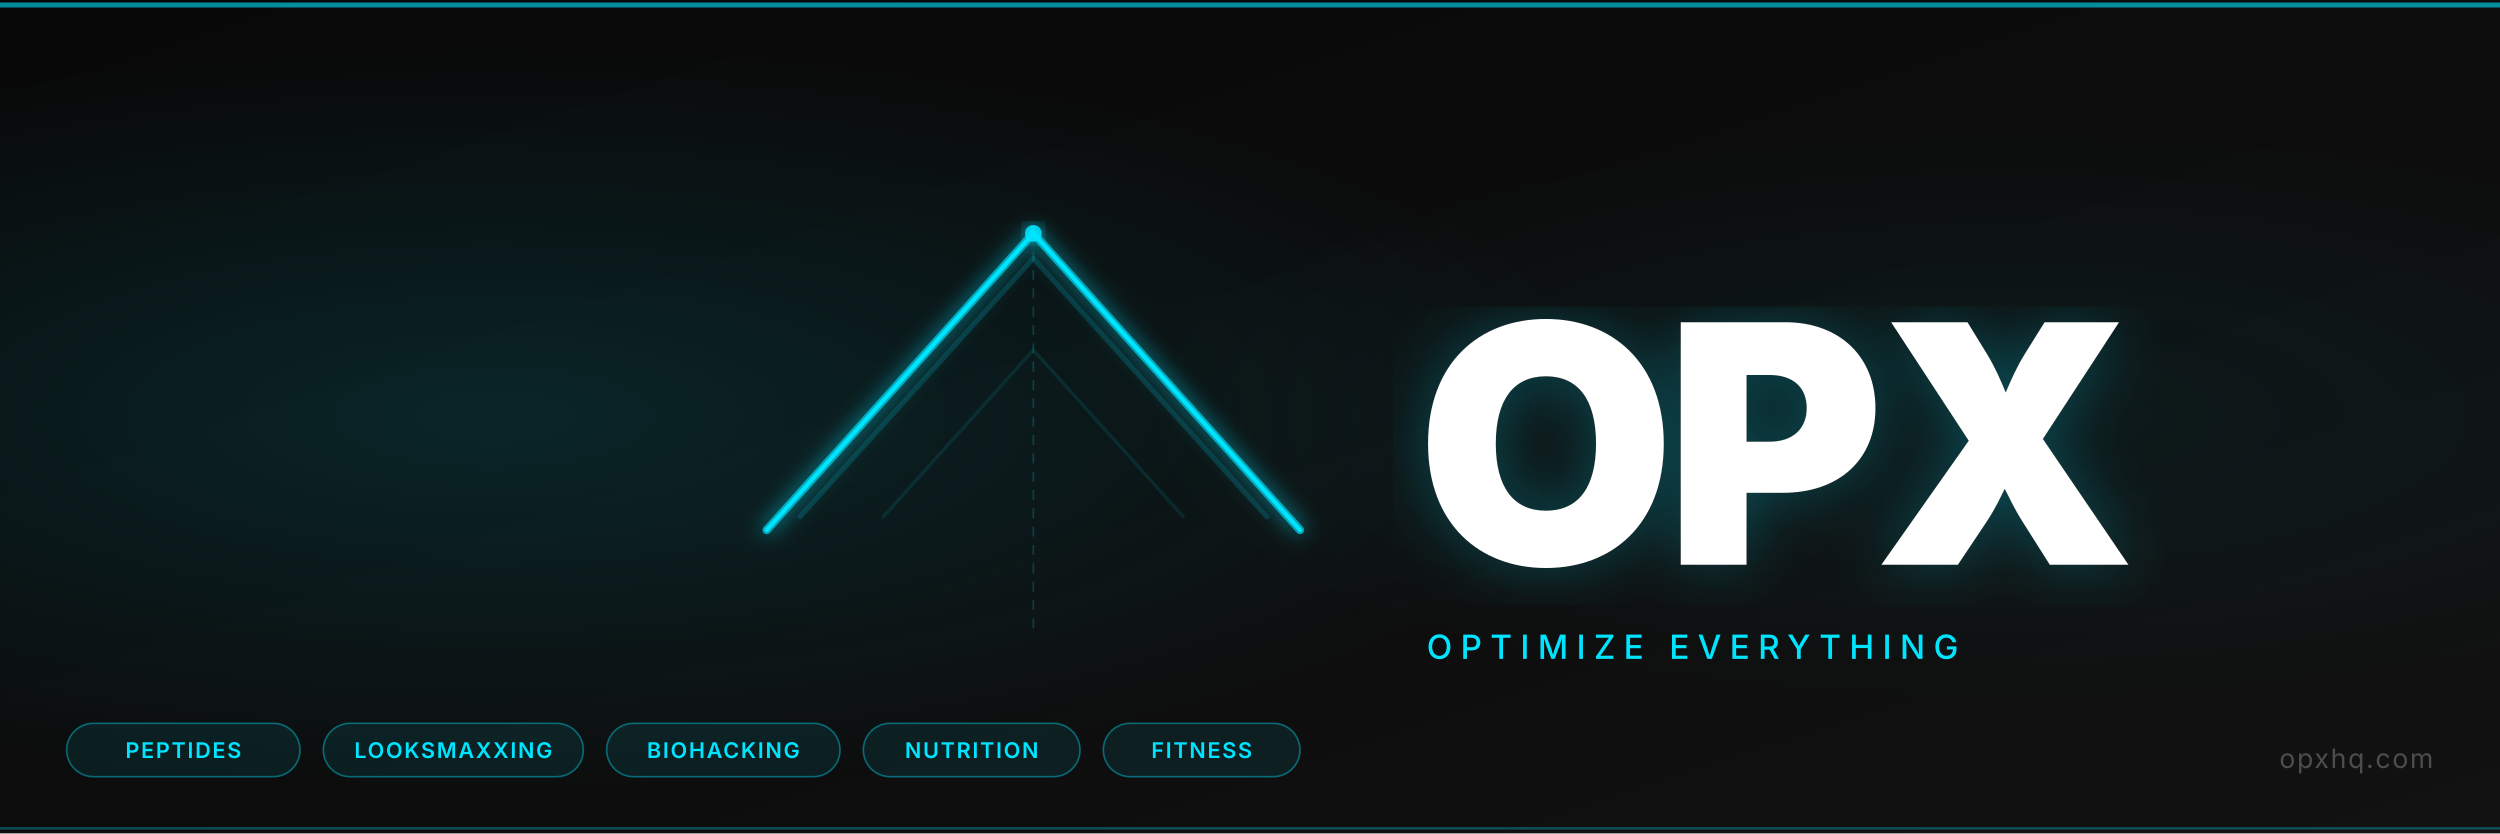
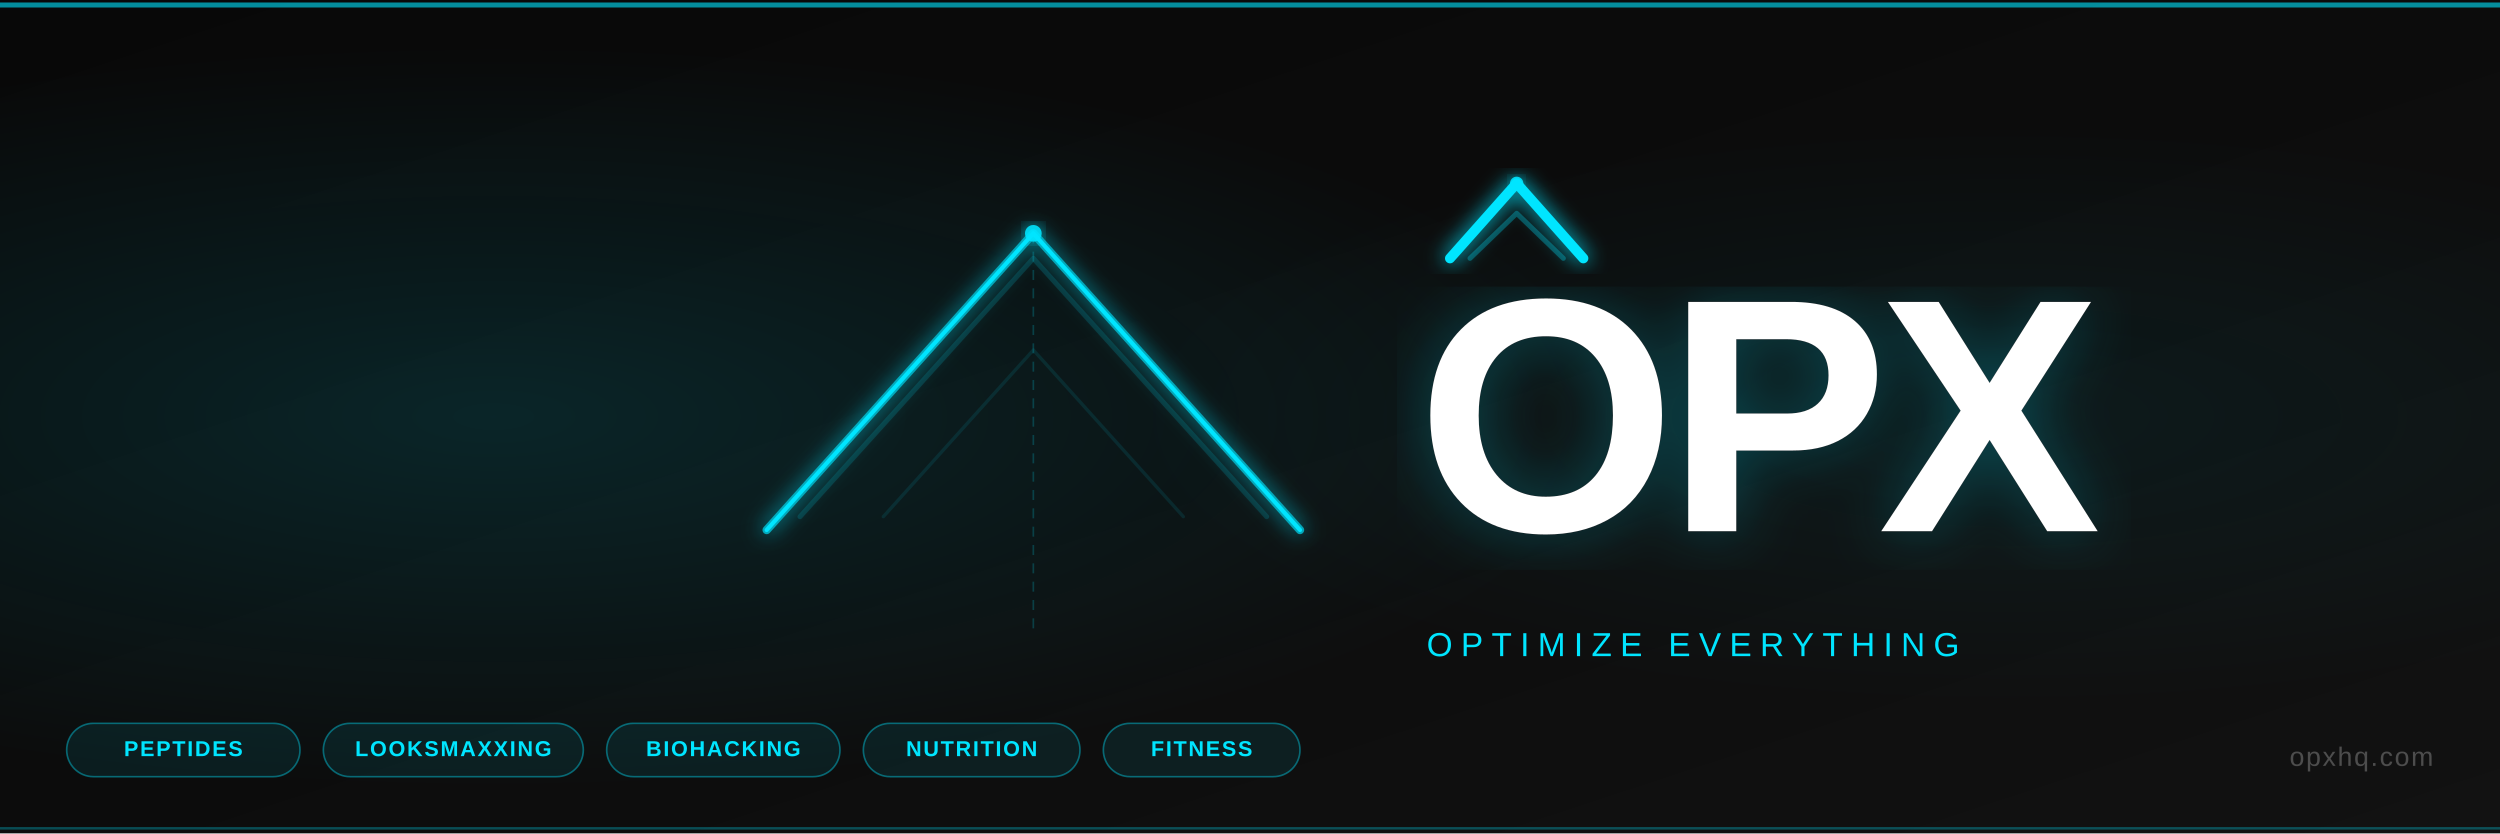
<svg xmlns="http://www.w3.org/2000/svg" viewBox="0 0 1500 500" width="1500" height="500">
  <defs>
    <linearGradient id="bgGrad" x1="0%" y1="0%" x2="100%" y2="100%">
      <stop offset="0%" style="stop-color:#080808" />
      <stop offset="60%" style="stop-color:#0d0d0d" />
      <stop offset="100%" style="stop-color:#121212" />
    </linearGradient>
    <radialGradient id="glowLeft" cx="20%" cy="50%" r="45%">
      <stop offset="0%" style="stop-color:#00e5ff;stop-opacity:0.12" />
      <stop offset="100%" style="stop-color:#00e5ff;stop-opacity:0" />
    </radialGradient>
    <radialGradient id="glowRight" cx="80%" cy="50%" r="35%">
      <stop offset="0%" style="stop-color:#00e5ff;stop-opacity:0.06" />
      <stop offset="100%" style="stop-color:#00e5ff;stop-opacity:0" />
    </radialGradient>
    <linearGradient id="gridFade" x1="0%" y1="0%" x2="100%" y2="0%">
      <stop offset="0%" style="stop-color:#000;stop-opacity:1" />
      <stop offset="25%" style="stop-color:#000;stop-opacity:0" />
      <stop offset="75%" style="stop-color:#000;stop-opacity:0" />
      <stop offset="100%" style="stop-color:#000;stop-opacity:1" />
    </linearGradient>
    <mask id="gridMask">
      <rect width="1500" height="500" fill="url(#gridFade)" />
    </mask>
    <filter id="cyanGlow" x="-20%" y="-20%" width="140%" height="140%">
      <feGaussianBlur stdDeviation="6" result="blur" />
      <feMerge>
        <feMergeNode in="blur" />
        <feMergeNode in="SourceGraphic" />
      </feMerge>
    </filter>
    <filter id="textShadow" x="-5%" y="-5%" width="110%" height="120%">
      <feDropShadow dx="0" dy="0" stdDeviation="18" flood-color="#00e5ff" flood-opacity="0.25" />
    </filter>
  </defs>
  <rect width="1500" height="500" fill="url(#bgGrad)" />
  <rect width="1500" height="500" fill="url(#glowLeft)" />
  <rect width="1500" height="500" fill="url(#glowRight)" />
  <g mask="url(#gridMask)" opacity="0.18">
    <line x1="150" y1="0" x2="150" y2="500" stroke="#00e5ff" stroke-width="0.5" />
    <line x1="300" y1="0" x2="300" y2="500" stroke="#00e5ff" stroke-width="0.5" />
    <line x1="450" y1="0" x2="450" y2="500" stroke="#00e5ff" stroke-width="0.5" />
    <line x1="600" y1="0" x2="600" y2="500" stroke="#00e5ff" stroke-width="0.5" />
    <line x1="750" y1="0" x2="750" y2="500" stroke="#00e5ff" stroke-width="0.5" />
    <line x1="900" y1="0" x2="900" y2="500" stroke="#00e5ff" stroke-width="0.5" />
    <line x1="1050" y1="0" x2="1050" y2="500" stroke="#00e5ff" stroke-width="0.5" />
    <line x1="1200" y1="0" x2="1200" y2="500" stroke="#00e5ff" stroke-width="0.5" />
    <line x1="1350" y1="0" x2="1350" y2="500" stroke="#00e5ff" stroke-width="0.5" />
    <line x1="0" y1="100" x2="1500" y2="100" stroke="#00e5ff" stroke-width="0.5" />
    <line x1="0" y1="200" x2="1500" y2="200" stroke="#00e5ff" stroke-width="0.5" />
    <line x1="0" y1="300" x2="1500" y2="300" stroke="#00e5ff" stroke-width="0.5" />
    <line x1="0" y1="400" x2="1500" y2="400" stroke="#00e5ff" stroke-width="0.5" />
  </g>
  <polyline points="480,310 620,155 760,310" fill="none" stroke="#00e5ff" stroke-width="3" opacity="0.15" stroke-linejoin="round" stroke-linecap="round" />
  <polyline points="530,310 620,210 710,310" fill="none" stroke="#00e5ff" stroke-width="2" opacity="0.1" stroke-linejoin="round" stroke-linecap="round" />
  <polyline points="460,318 620,140 780,318" fill="none" stroke="#00e5ff" stroke-width="5" opacity="0.7" stroke-linejoin="round" stroke-linecap="round" filter="url(#cyanGlow)" />
  <polyline points="460,318 620,140 780,318" fill="none" stroke="#00e5ff" stroke-width="2.5" opacity="1" stroke-linejoin="round" stroke-linecap="round" />
  <line x1="620" y1="140" x2="620" y2="380" stroke="#00e5ff" stroke-width="1" opacity="0.2" stroke-dasharray="6 5" />
  <circle cx="620" cy="140" r="5" fill="#00e5ff" opacity="0.9" filter="url(#cyanGlow)" />
-   <text x="850" y="262" font-family="Inter, Arial Black, sans-serif" font-weight="900" font-size="200" fill="#ffffff" text-anchor="start" dominant-baseline="middle" letter-spacing="-6" filter="url(#textShadow)">OPX</text>
-   <text x="856" y="388" font-family="Inter, Arial, sans-serif" font-weight="500" font-size="20" fill="#00e5ff" text-anchor="start" dominant-baseline="middle" letter-spacing="5">OPTIMIZE EVERYTHING</text>
+   <polyline points="870,155 910,110 950,155" fill="none" stroke="#00e5ff" stroke-width="6" stroke-linejoin="round" stroke-linecap="round" filter="url(#cyanGlow)" />
+   <polyline points="882,155 910,128 938,155" fill="none" stroke="#00e5ff" stroke-width="3" opacity="0.3" stroke-linejoin="round" stroke-linecap="round" />
+   <circle cx="910" cy="110" r="4" fill="#00e5ff" opacity="0.9" filter="url(#cyanGlow)" />
+   <text x="850" y="262" font-family="Liberation Sans, Open Sans, DejaVu Sans, sans-serif" font-weight="900" font-size="200" fill="#ffffff" text-anchor="start" dominant-baseline="middle" letter-spacing="-6" filter="url(#textShadow)">OPX</text>
+   <text x="856" y="388" font-family="Liberation Sans, Open Sans, DejaVu Sans, sans-serif" font-weight="500" font-size="20" fill="#00e5ff" text-anchor="start" dominant-baseline="middle" letter-spacing="5">OPTIMIZE EVERYTHING</text>
  <line x1="0" y1="3" x2="1500" y2="3" stroke="#00e5ff" stroke-width="3" opacity="0.6" />
  <line x1="0" y1="497" x2="1500" y2="497" stroke="#00e5ff" stroke-width="1.5" opacity="0.3" />
  <rect x="40" y="434" width="140" height="32" rx="16" fill="rgba(0,229,255,0.08)" stroke="#00e5ff" stroke-width="1" stroke-opacity="0.4" />
-   <text x="110" y="450" font-family="Inter, Arial, sans-serif" font-weight="600" font-size="13" fill="#00e5ff" text-anchor="middle" dominant-baseline="middle" letter-spacing="1">PEPTIDES</text>
+   <text x="110" y="450" font-family="Liberation Sans, Open Sans, DejaVu Sans, sans-serif" font-weight="600" font-size="13" fill="#00e5ff" text-anchor="middle" dominant-baseline="middle" letter-spacing="1">PEPTIDES</text>
  <rect x="194" y="434" width="156" height="32" rx="16" fill="rgba(0,229,255,0.08)" stroke="#00e5ff" stroke-width="1" stroke-opacity="0.4" />
-   <text x="272" y="450" font-family="Inter, Arial, sans-serif" font-weight="600" font-size="13" fill="#00e5ff" text-anchor="middle" dominant-baseline="middle" letter-spacing="1">LOOKSMAXXING</text>
+   <text x="272" y="450" font-family="Liberation Sans, Open Sans, DejaVu Sans, sans-serif" font-weight="600" font-size="13" fill="#00e5ff" text-anchor="middle" dominant-baseline="middle" letter-spacing="1">LOOKSMAXXING</text>
  <rect x="364" y="434" width="140" height="32" rx="16" fill="rgba(0,229,255,0.08)" stroke="#00e5ff" stroke-width="1" stroke-opacity="0.4" />
-   <text x="434" y="450" font-family="Inter, Arial, sans-serif" font-weight="600" font-size="13" fill="#00e5ff" text-anchor="middle" dominant-baseline="middle" letter-spacing="1">BIOHACKING</text>
+   <text x="434" y="450" font-family="Liberation Sans, Open Sans, DejaVu Sans, sans-serif" font-weight="600" font-size="13" fill="#00e5ff" text-anchor="middle" dominant-baseline="middle" letter-spacing="1">BIOHACKING</text>
  <rect x="518" y="434" width="130" height="32" rx="16" fill="rgba(0,229,255,0.08)" stroke="#00e5ff" stroke-width="1" stroke-opacity="0.4" />
-   <text x="583" y="450" font-family="Inter, Arial, sans-serif" font-weight="600" font-size="13" fill="#00e5ff" text-anchor="middle" dominant-baseline="middle" letter-spacing="1">NUTRITION</text>
+   <text x="583" y="450" font-family="Liberation Sans, Open Sans, DejaVu Sans, sans-serif" font-weight="600" font-size="13" fill="#00e5ff" text-anchor="middle" dominant-baseline="middle" letter-spacing="1">NUTRITION</text>
  <rect x="662" y="434" width="118" height="32" rx="16" fill="rgba(0,229,255,0.08)" stroke="#00e5ff" stroke-width="1" stroke-opacity="0.4" />
-   <text x="721" y="450" font-family="Inter, Arial, sans-serif" font-weight="600" font-size="13" fill="#00e5ff" text-anchor="middle" dominant-baseline="middle" letter-spacing="1">FITNESS</text>
-   <text x="1460" y="455" font-family="Inter, Arial, sans-serif" font-weight="400" font-size="16" fill="rgba(255,255,255,0.25)" text-anchor="end" dominant-baseline="middle" letter-spacing="1">opxhq.com</text>
+   <text x="721" y="450" font-family="Liberation Sans, Open Sans, DejaVu Sans, sans-serif" font-weight="600" font-size="13" fill="#00e5ff" text-anchor="middle" dominant-baseline="middle" letter-spacing="1">FITNESS</text>
+   <text x="1460" y="455" font-family="Liberation Sans, Open Sans, DejaVu Sans, sans-serif" font-weight="400" font-size="16" fill="rgba(255,255,255,0.25)" text-anchor="end" dominant-baseline="middle" letter-spacing="1">opxhq.com</text>
</svg>
